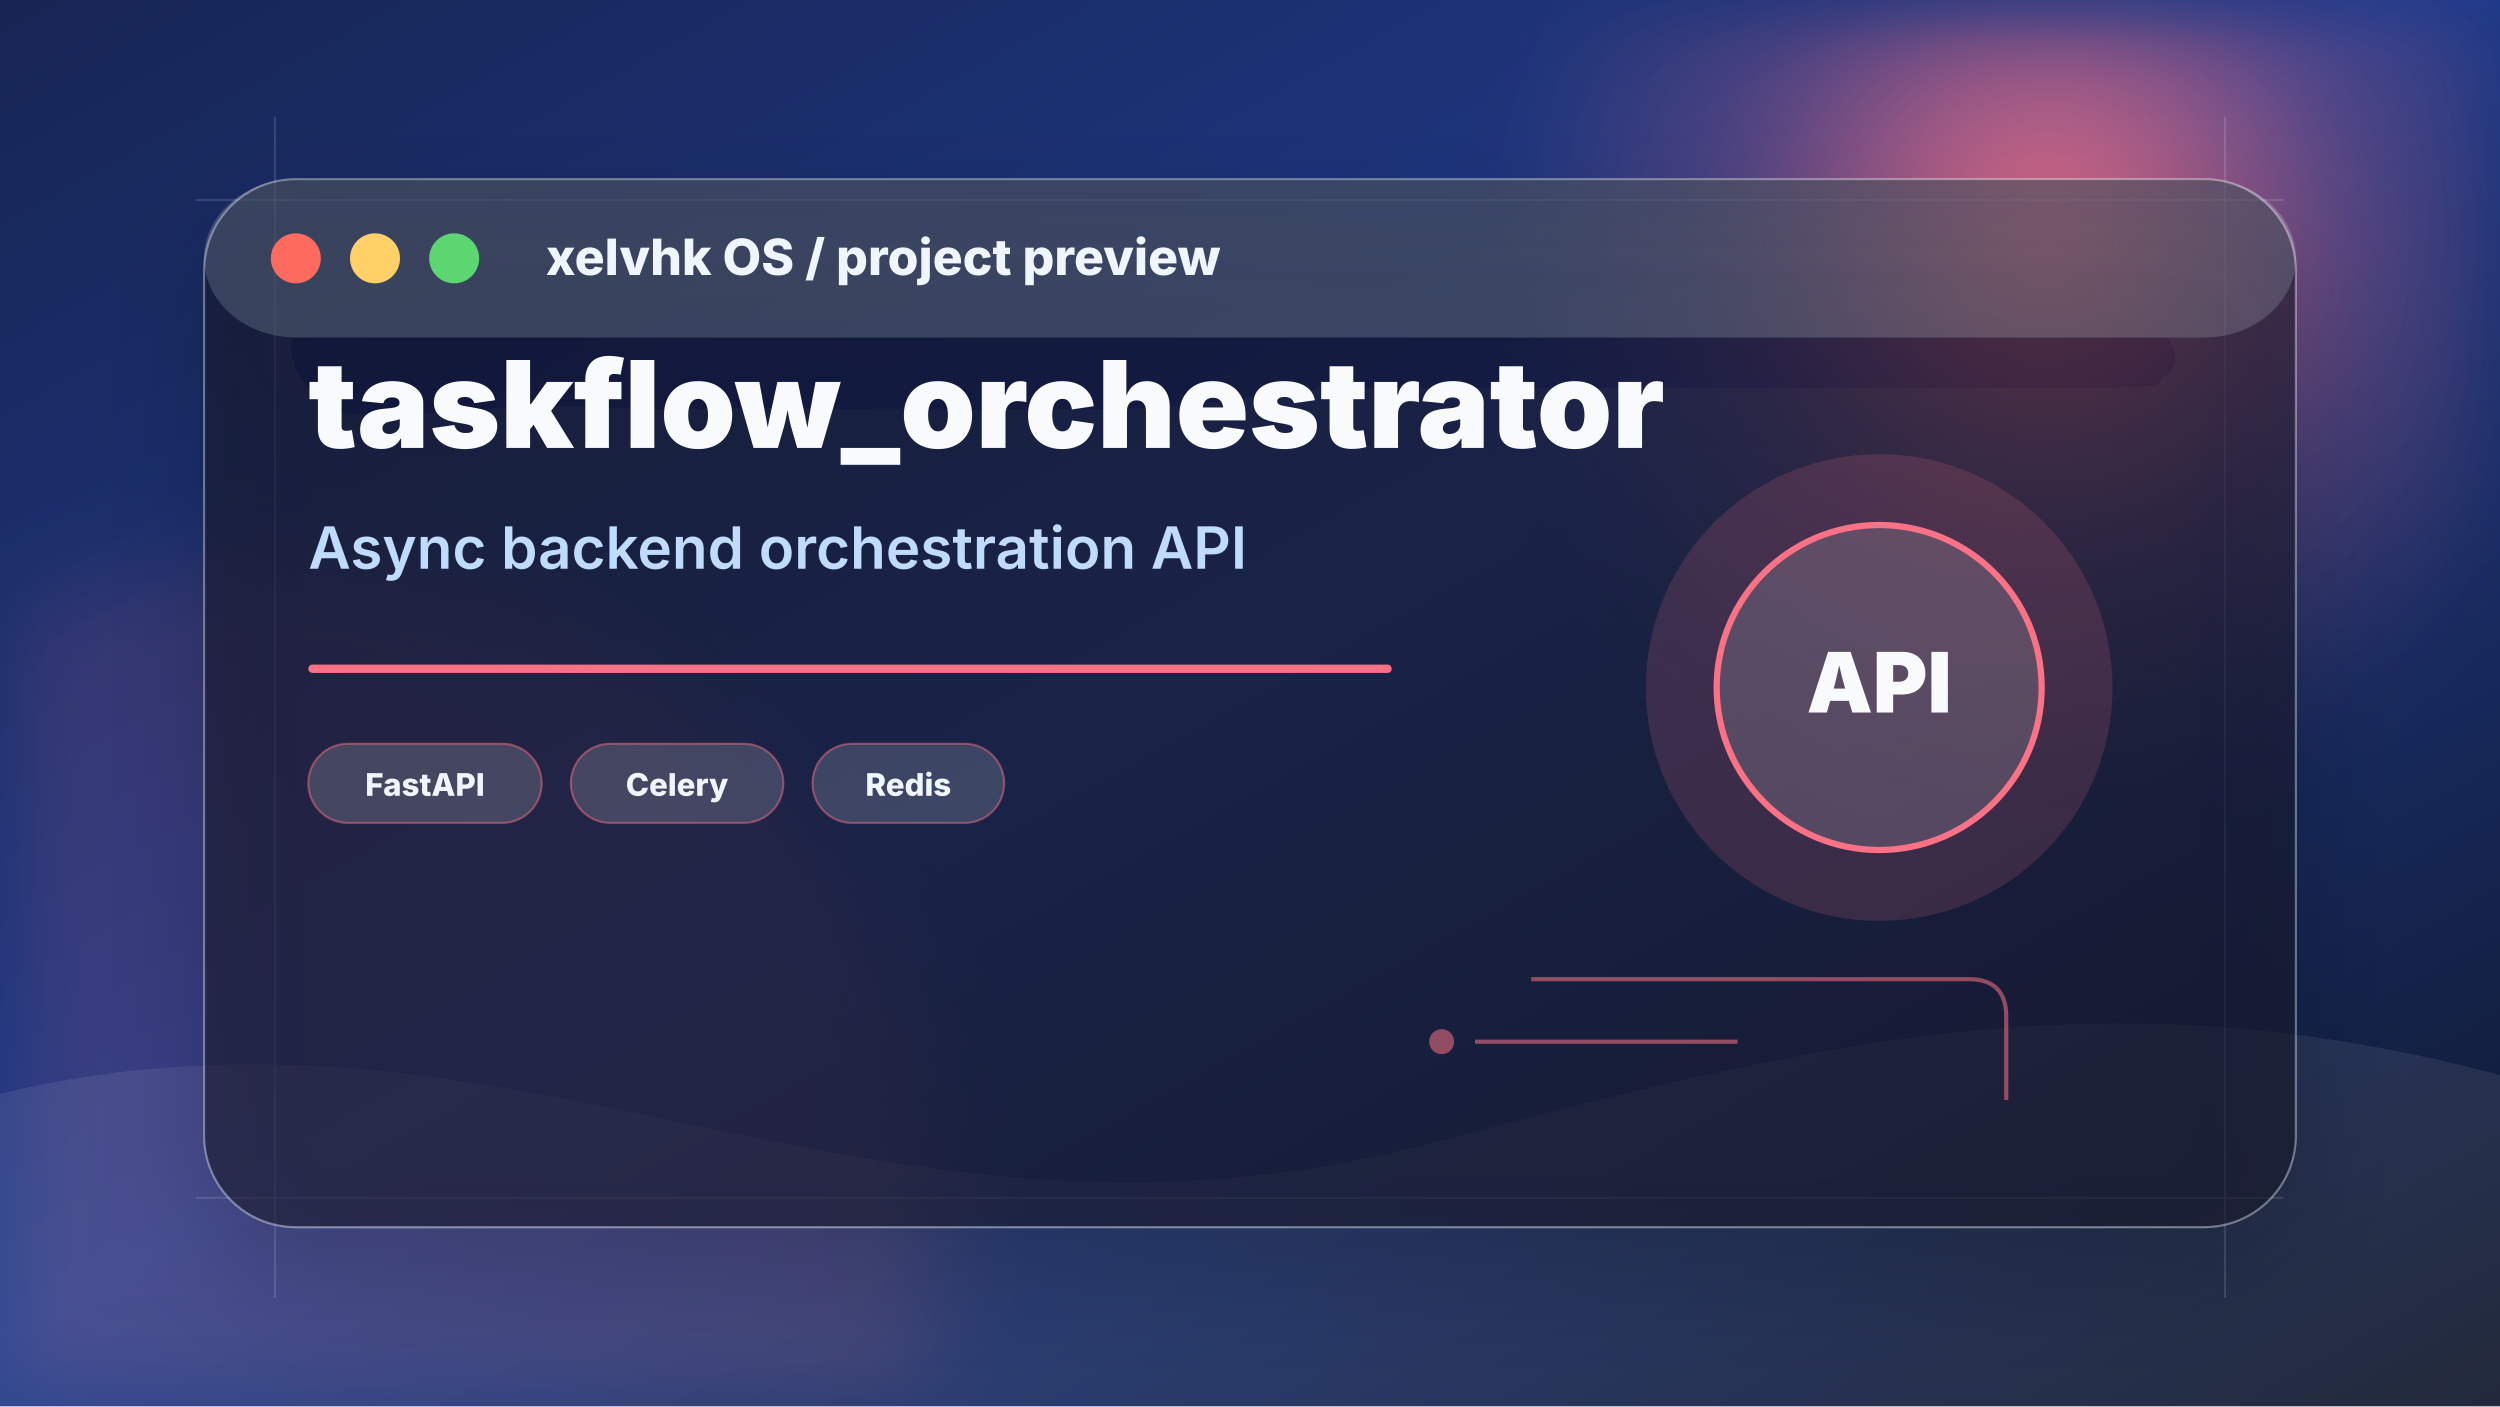
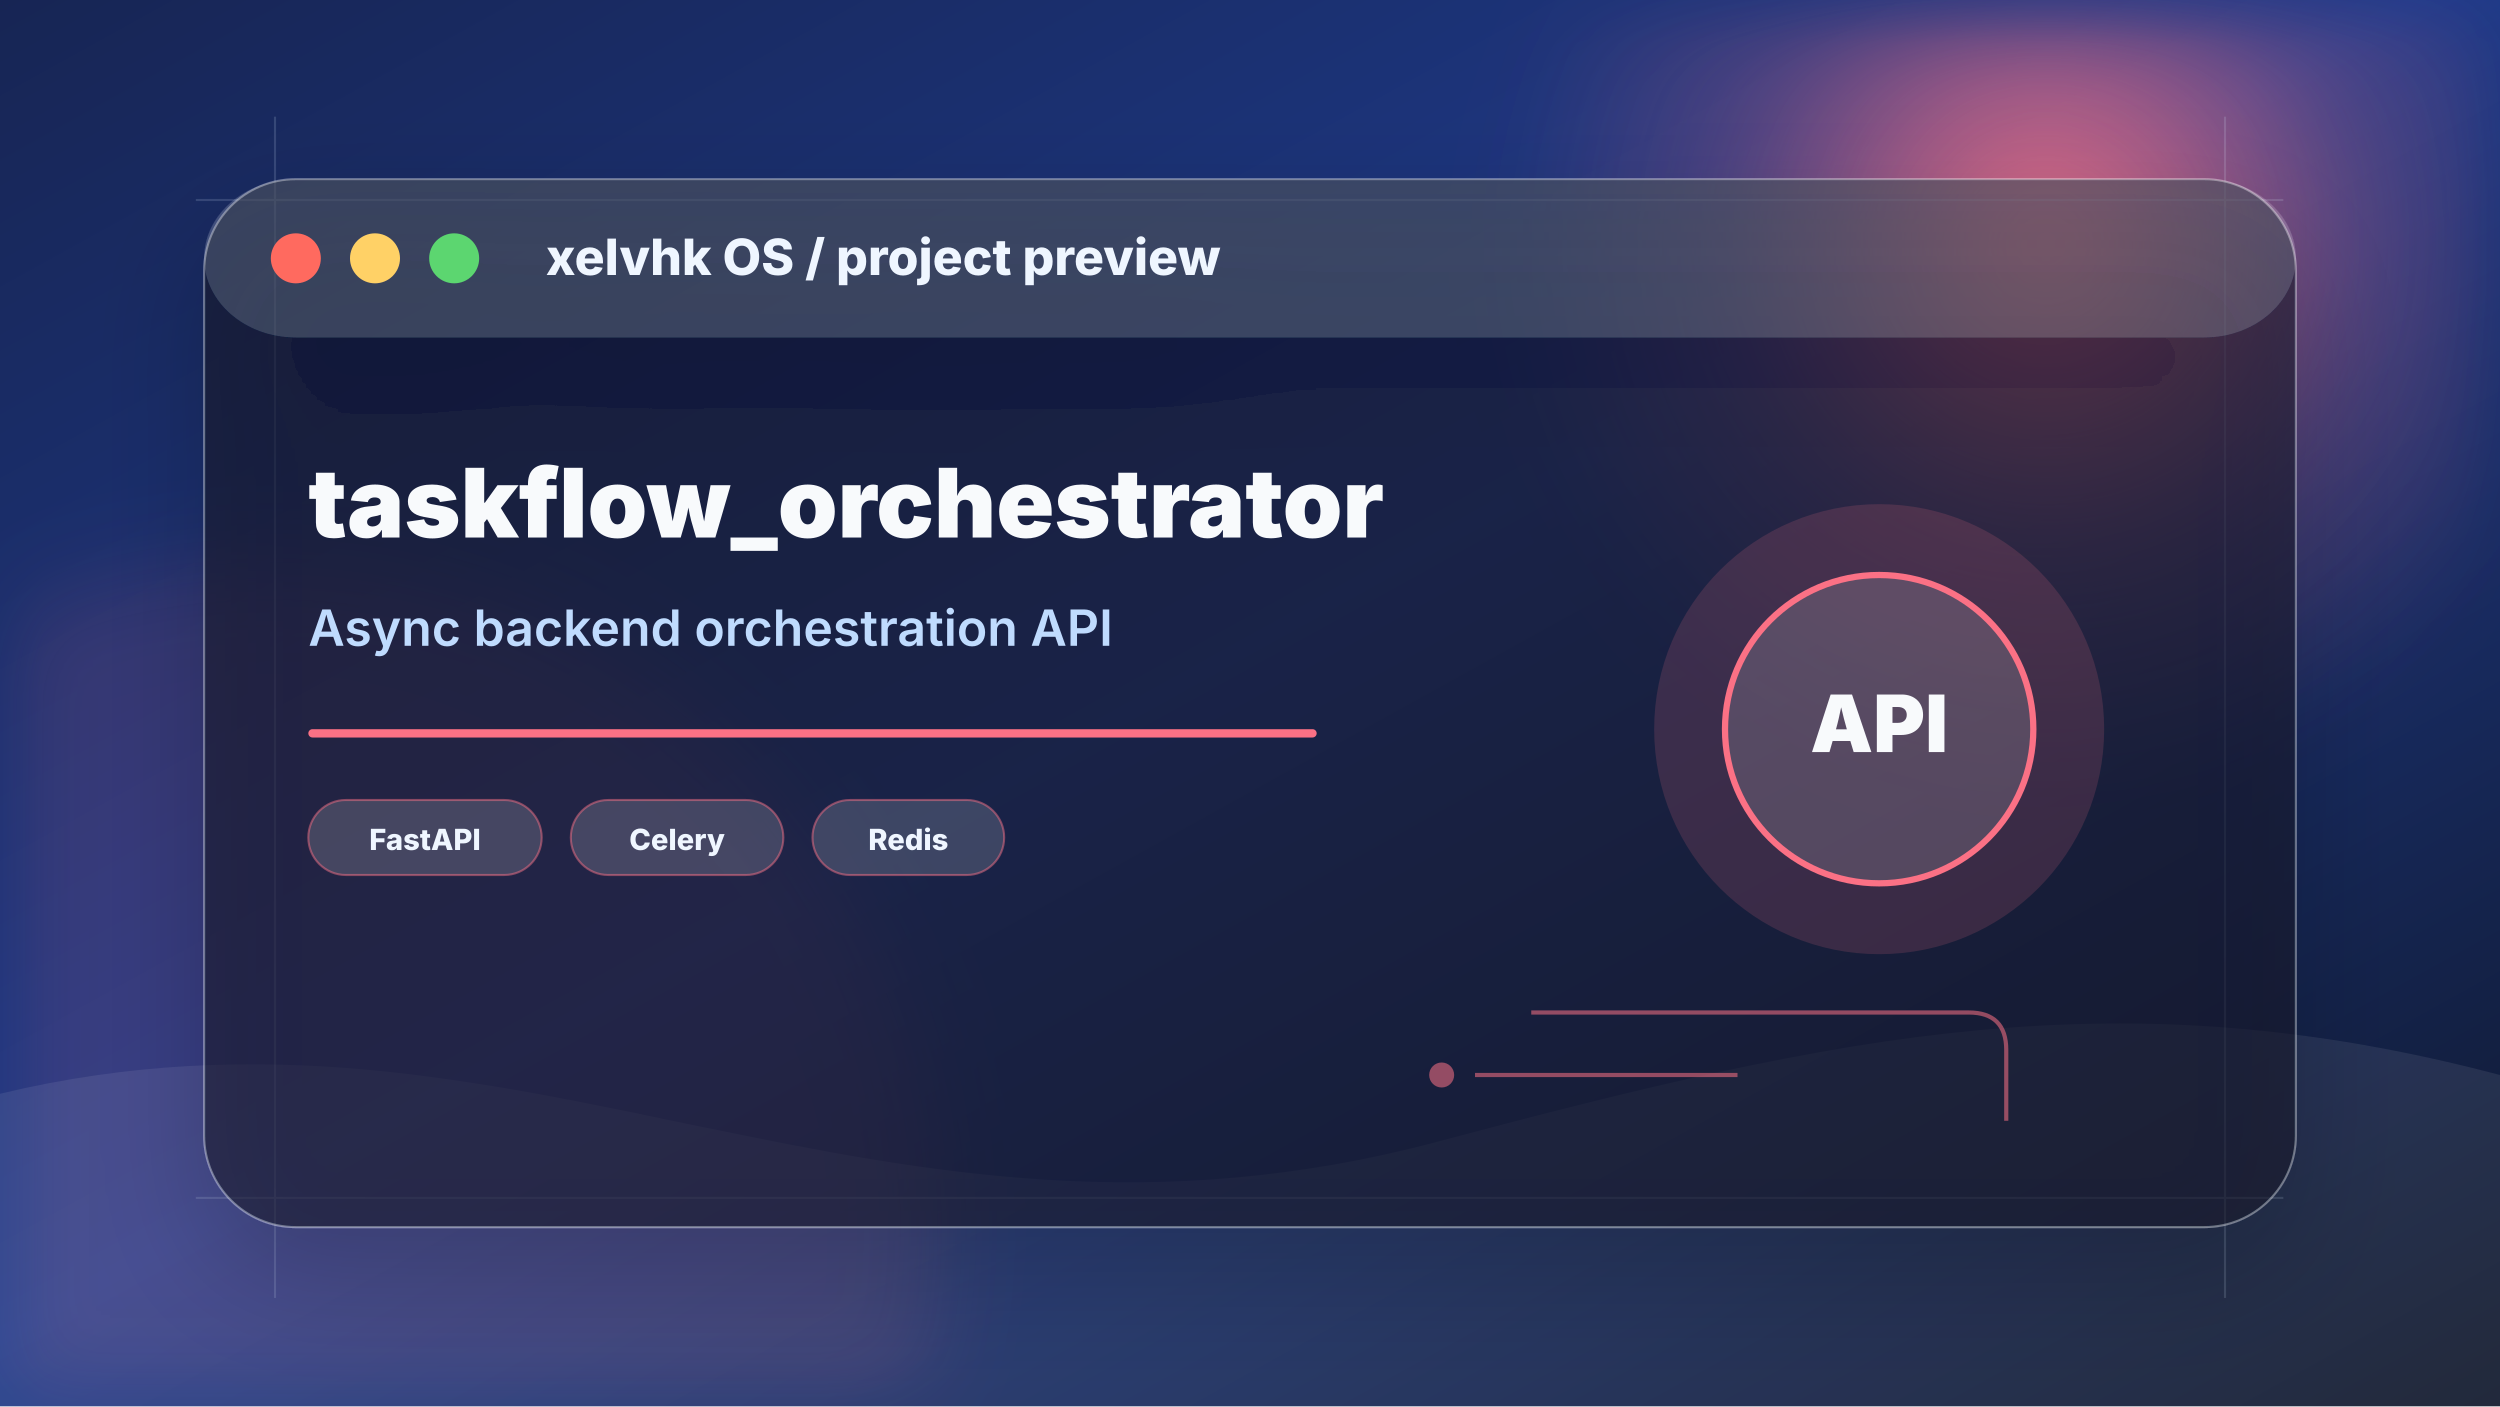
<svg xmlns="http://www.w3.org/2000/svg" width="1200" height="675" viewBox="0 0 1200 675" role="img" aria-label="taskflow_orchestrator preview">
  <defs>
    <linearGradient id="bg" x1="0" y1="0" x2="1" y2="1">
      <stop offset="0" stop-color="#172554" />
      <stop offset="0.48" stop-color="#1e3a8a" />
      <stop offset="1" stop-color="#0f172a" />
    </linearGradient>
    <radialGradient id="orb" cx="50%" cy="50%" r="50%">
      <stop offset="0" stop-color="#fb7185" stop-opacity="0.95" />
      <stop offset="0.58" stop-color="#fb7185" stop-opacity="0.22" />
      <stop offset="1" stop-color="#fb7185" stop-opacity="0" />
    </radialGradient>
    <filter id="blur">
      <feGaussianBlur stdDeviation="22" />
    </filter>
    <filter id="shadow" x="-20%" y="-20%" width="140%" height="140%">
      <feDropShadow dx="0" dy="24" stdDeviation="28" flood-color="#020617" flood-opacity="0.34" />
    </filter>
  </defs>
  <rect width="1200" height="675" fill="url(#bg)" />
  <circle cx="982" cy="118" r="260" fill="url(#orb)" filter="url(#blur)" />
  <circle cx="130" cy="590" r="320" fill="#fb7185" opacity="0.12" filter="url(#blur)" />
  <path d="M0 525 C250 465 420 620 690 548 C885 496 1018 468 1200 516 L1200 675 L0 675 Z" fill="#ffffff" opacity="0.08" />
  <g opacity="0.16" stroke="#dbeafe" stroke-width="1">
    <path d="M94 96 H1096" />
    <path d="M94 575 H1096" />
    <path d="M132 56 V623" />
    <path d="M1068 56 V623" />
  </g>
  <g filter="url(#shadow)">
    <rect x="98" y="86" width="1004" height="503" rx="44" fill="rgba(15,23,42,0.58)" stroke="rgba(255,255,255,0.36)" />
    <rect x="98" y="86" width="1004" height="76" rx="44" fill="rgba(255,255,255,0.16)" />
    <circle cx="142" cy="124" r="12" fill="#ff6b5f" />
    <circle cx="180" cy="124" r="12" fill="#ffd166" />
    <circle cx="218" cy="124" r="12" fill="#5bd66f" />
    <text x="262" y="132" font-family="Manrope, Inter, Arial, sans-serif" font-size="24" font-weight="800" fill="#eff6ff">xelvhk OS / project preview</text>
  </g>
-   <g transform="translate(790 218)">
-     <circle cx="112" cy="112" r="112" fill="#fb7185" opacity="0.16" />
-     <circle cx="112" cy="112" r="78" fill="rgba(255,255,255,0.14)" stroke="#fb7185" stroke-width="3" />
-     <text x="112" y="124" text-anchor="middle" font-family="Manrope, Inter, Arial, sans-serif" font-size="40" font-weight="900" fill="#f8fafc">API</text>
+   <g transform="translate(790 238)">
+     <circle cx="112" cy="112" r="108" fill="#fb7185" opacity="0.16" />
+     <circle cx="112" cy="112" r="74" fill="rgba(255,255,255,0.14)" stroke="#fb7185" stroke-width="3" />
+     <text x="112" y="123" text-anchor="middle" font-family="Manrope, Inter, Arial, sans-serif" font-size="38" font-weight="900" fill="#f8fafc">API</text>
  </g>
-   <g transform="translate(148 215)">
-     <text x="0" y="0" font-family="Manrope, Inter, Arial, sans-serif" font-size="58" font-weight="900" fill="#f8fafc">taskflow_orchestrator</text>
-     <text x="0" y="58" font-family="Manrope, Inter, Arial, sans-serif" font-size="28" font-weight="600" fill="#bfdbfe">Async backend orchestration API</text>
-     <rect x="0" y="104" width="520" height="4" rx="2" fill="#fb7185" />
-     <g transform="translate(0 142)">
+   <g transform="translate(148 258)">
+     <text x="0" y="0" font-family="Manrope, Inter, Arial, sans-serif" font-size="46" font-weight="900" fill="#f8fafc">taskflow_orchestrator</text>
+     <text x="0" y="52" font-family="Manrope, Inter, Arial, sans-serif" font-size="24" font-weight="600" fill="#bfdbfe">Async backend orchestration API</text>
+     <rect x="0" y="92" width="484" height="4" rx="2" fill="#fb7185" />
+     <g transform="translate(0 126)">
      <g transform="translate(0 0)">
-         <rect width="112" height="38" rx="19" fill="rgba(255,255,255,0.16)" stroke="#fb7185" stroke-opacity="0.48" />
-         <text x="56" y="25" text-anchor="middle" font-family="Manrope, Inter, Arial, sans-serif" font-size="15" font-weight="800" fill="#eff6ff">FastAPI</text>
+         <rect width="112" height="36" rx="18" fill="rgba(255,255,255,0.16)" stroke="#fb7185" stroke-opacity="0.48" />
+         <text x="56" y="24" text-anchor="middle" font-family="Manrope, Inter, Arial, sans-serif" font-size="14" font-weight="800" fill="#eff6ff">FastAPI</text>
      </g>
      <g transform="translate(126 0)">
-         <rect width="102" height="38" rx="19" fill="rgba(255,255,255,0.16)" stroke="#fb7185" stroke-opacity="0.48" />
-         <text x="51" y="25" text-anchor="middle" font-family="Manrope, Inter, Arial, sans-serif" font-size="15" font-weight="800" fill="#eff6ff">Celery</text>
+         <rect width="102" height="36" rx="18" fill="rgba(255,255,255,0.16)" stroke="#fb7185" stroke-opacity="0.48" />
+         <text x="51" y="24" text-anchor="middle" font-family="Manrope, Inter, Arial, sans-serif" font-size="14" font-weight="800" fill="#eff6ff">Celery</text>
      </g>
      <g transform="translate(242 0)">
-         <rect width="92" height="38" rx="19" fill="rgba(255,255,255,0.16)" stroke="#fb7185" stroke-opacity="0.48" />
-         <text x="46" y="25" text-anchor="middle" font-family="Manrope, Inter, Arial, sans-serif" font-size="15" font-weight="800" fill="#eff6ff">Redis</text>
+         <rect width="92" height="36" rx="18" fill="rgba(255,255,255,0.16)" stroke="#fb7185" stroke-opacity="0.48" />
+         <text x="46" y="24" text-anchor="middle" font-family="Manrope, Inter, Arial, sans-serif" font-size="14" font-weight="800" fill="#eff6ff">Redis</text>
      </g>
    </g>
  </g>
  <g opacity="0.55" fill="none" stroke="#fb7185" stroke-width="2">
-     <path d="M735 470 h210 q18 0 18 18 v40" />
-     <path d="M708 500 h126" />
-     <circle cx="692" cy="500" r="5" fill="#fb7185" />
+     <path d="M735 486 h210 q18 0 18 18 v34" />
+     <path d="M708 516 h126" />
+     <circle cx="692" cy="516" r="5" fill="#fb7185" />
  </g>
</svg>
